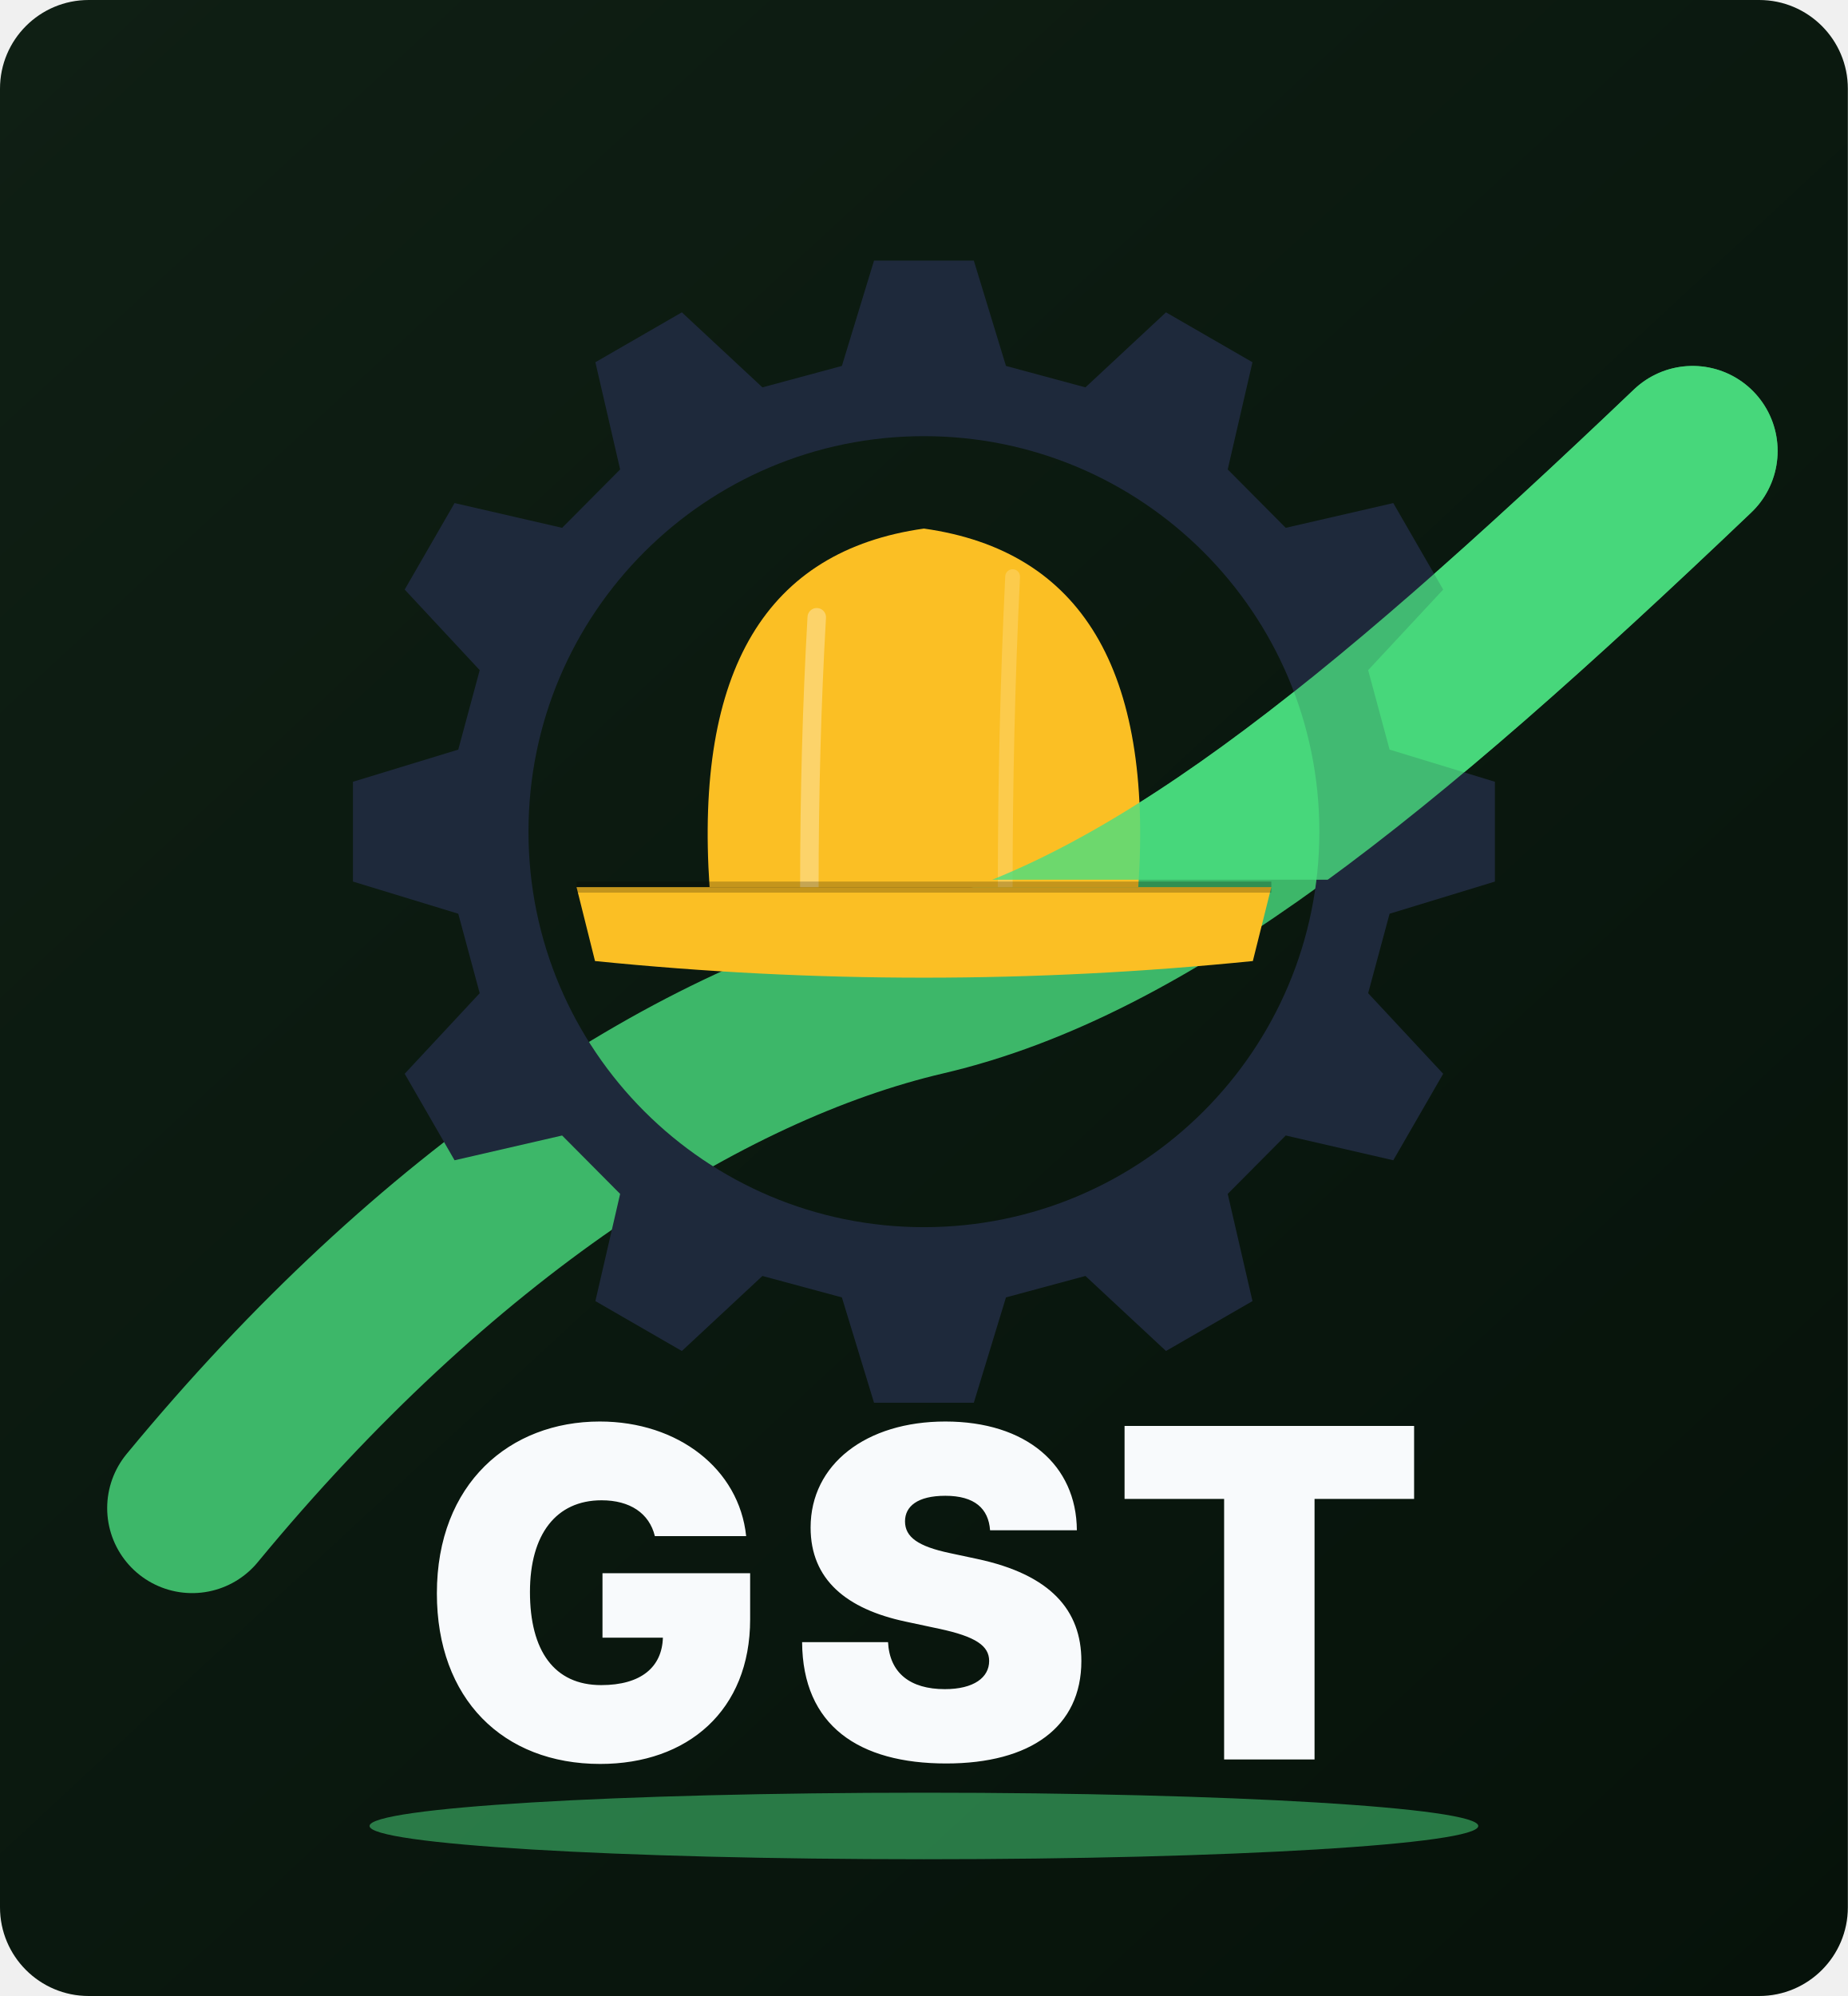
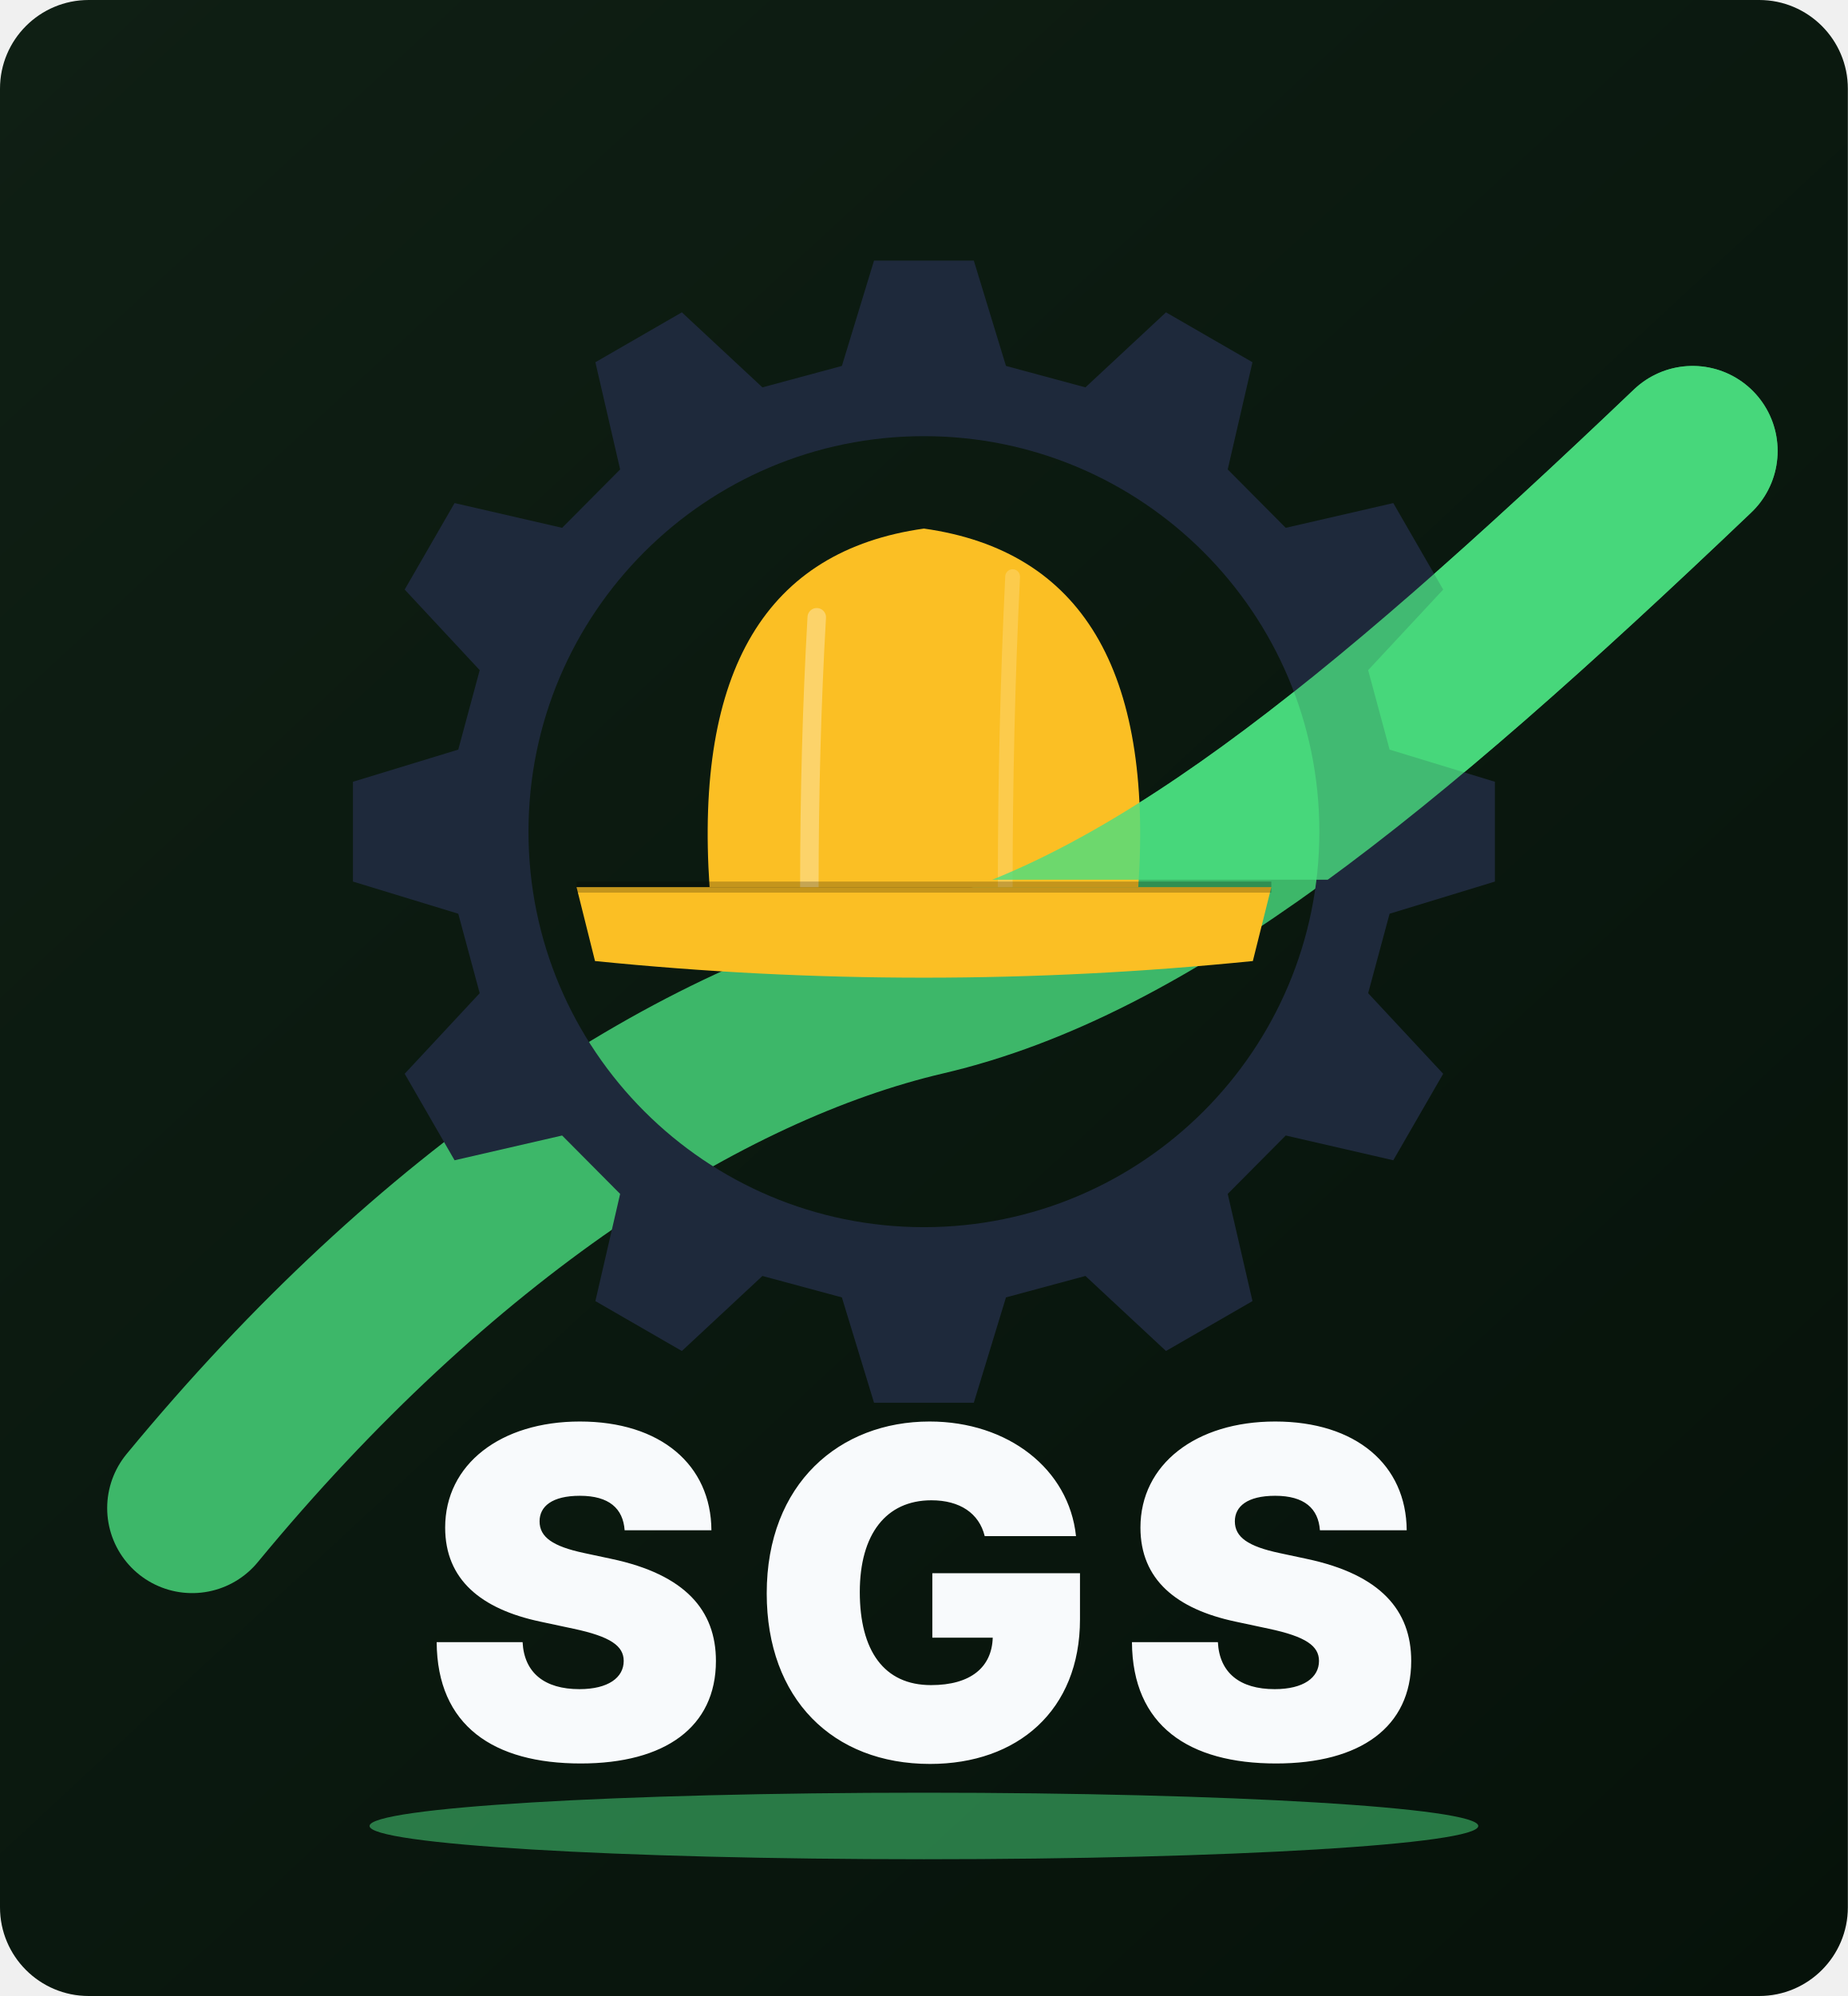
<svg xmlns="http://www.w3.org/2000/svg" viewBox="0 0 500 540" fill="none">
  <defs>
    <mask id="hub3">
      <rect width="500" height="540" fill="white" />
      <circle cx="250" cy="225" r="107" fill="black" />
    </mask>
    <clipPath id="front3">
      <rect x="210" y="0" width="290" height="238" />
    </clipPath>
    <linearGradient id="bg3" x1="0" y1="0" x2="500" y2="540" gradientUnits="userSpaceOnUse">
      <stop offset="0" stop-color="#0f1f14" />
      <stop offset="1" stop-color="#06120a" />
    </linearGradient>
  </defs>
  <rect width="500" height="540" rx="24" fill="url(#bg3)" />
  <path d="M 52,408 C 118,328 190,282 250,268 C 310,254 372,204 458,122" stroke="#4ade80" stroke-width="46" fill="none" stroke-linecap="round" opacity="0.80" />
  <polygon points="       227.8,99 236.5,70.5 263.5,70.5 272.2,99       293.7,104.8 315.5,84.5 338.9,98 332.2,127       347.9,142.8 377,136.1 390.5,159.5 370.2,181.3       376,202.8 404.5,211.5 404.5,238.5 376,247.2       370.2,268.7 390.5,290.5 377,313.9 347.9,307.2       332.2,323 338.9,352 315.5,365.5 293.7,345.2       272.2,351 263.5,379.5 236.5,379.5 227.8,351       206.3,345.2 184.5,365.5 161.1,352 167.8,323       152.1,307.2 123,313.9 109.5,290.5 129.8,268.7       124,247.2 95.5,238.5 95.5,211.5 124,202.8       129.8,181.3 109.5,159.5 123,136.1 152.1,142.8       167.8,127 161.1,98 184.5,84.5 206.3,104.8" fill="#1e293b" mask="url(#hub3)" />
  <path d="M 192,240 Q 186,152 250,143 Q 314,152 308,240 Z" fill="#fbbf24" />
  <path d="M 221,167 Q 219,202 219,240" stroke="rgba(255,255,255,0.32)" stroke-width="5" fill="none" stroke-linecap="round" />
  <path d="M 274,156 Q 272,197 272,240" stroke="rgba(255,255,255,0.18)" stroke-width="4" fill="none" stroke-linecap="round" />
  <path d="M 156,240 L 344,240 L 339,260 Q 250,269 161,260 Z" fill="#fbbf24" />
  <line x1="156" y1="240" x2="344" y2="240" stroke="rgba(0,0,0,0.22)" stroke-width="3" />
  <path d="M 52,408 C 118,328 190,282 250,268 C 310,254 372,204 458,122" stroke="#4ade80" stroke-width="46" fill="none" stroke-linecap="round" opacity="0.80" clip-path="url(#front3)" />
-   <text x="250" y="476" text-anchor="middle" font-family="Inter,Arial Black,Roboto,sans-serif" font-size="124" font-weight="900" fill="#f8fafc" letter-spacing="6">GST</text>
+   <text x="250" y="476" text-anchor="middle" font-family="Inter,Arial Black,Roboto,sans-serif" font-size="124" font-weight="900" fill="#f8fafc" letter-spacing="6">SGS</text>
  <ellipse cx="250" cy="494" rx="150" ry="9" fill="#4ade80" opacity="0.50" />
</svg>
